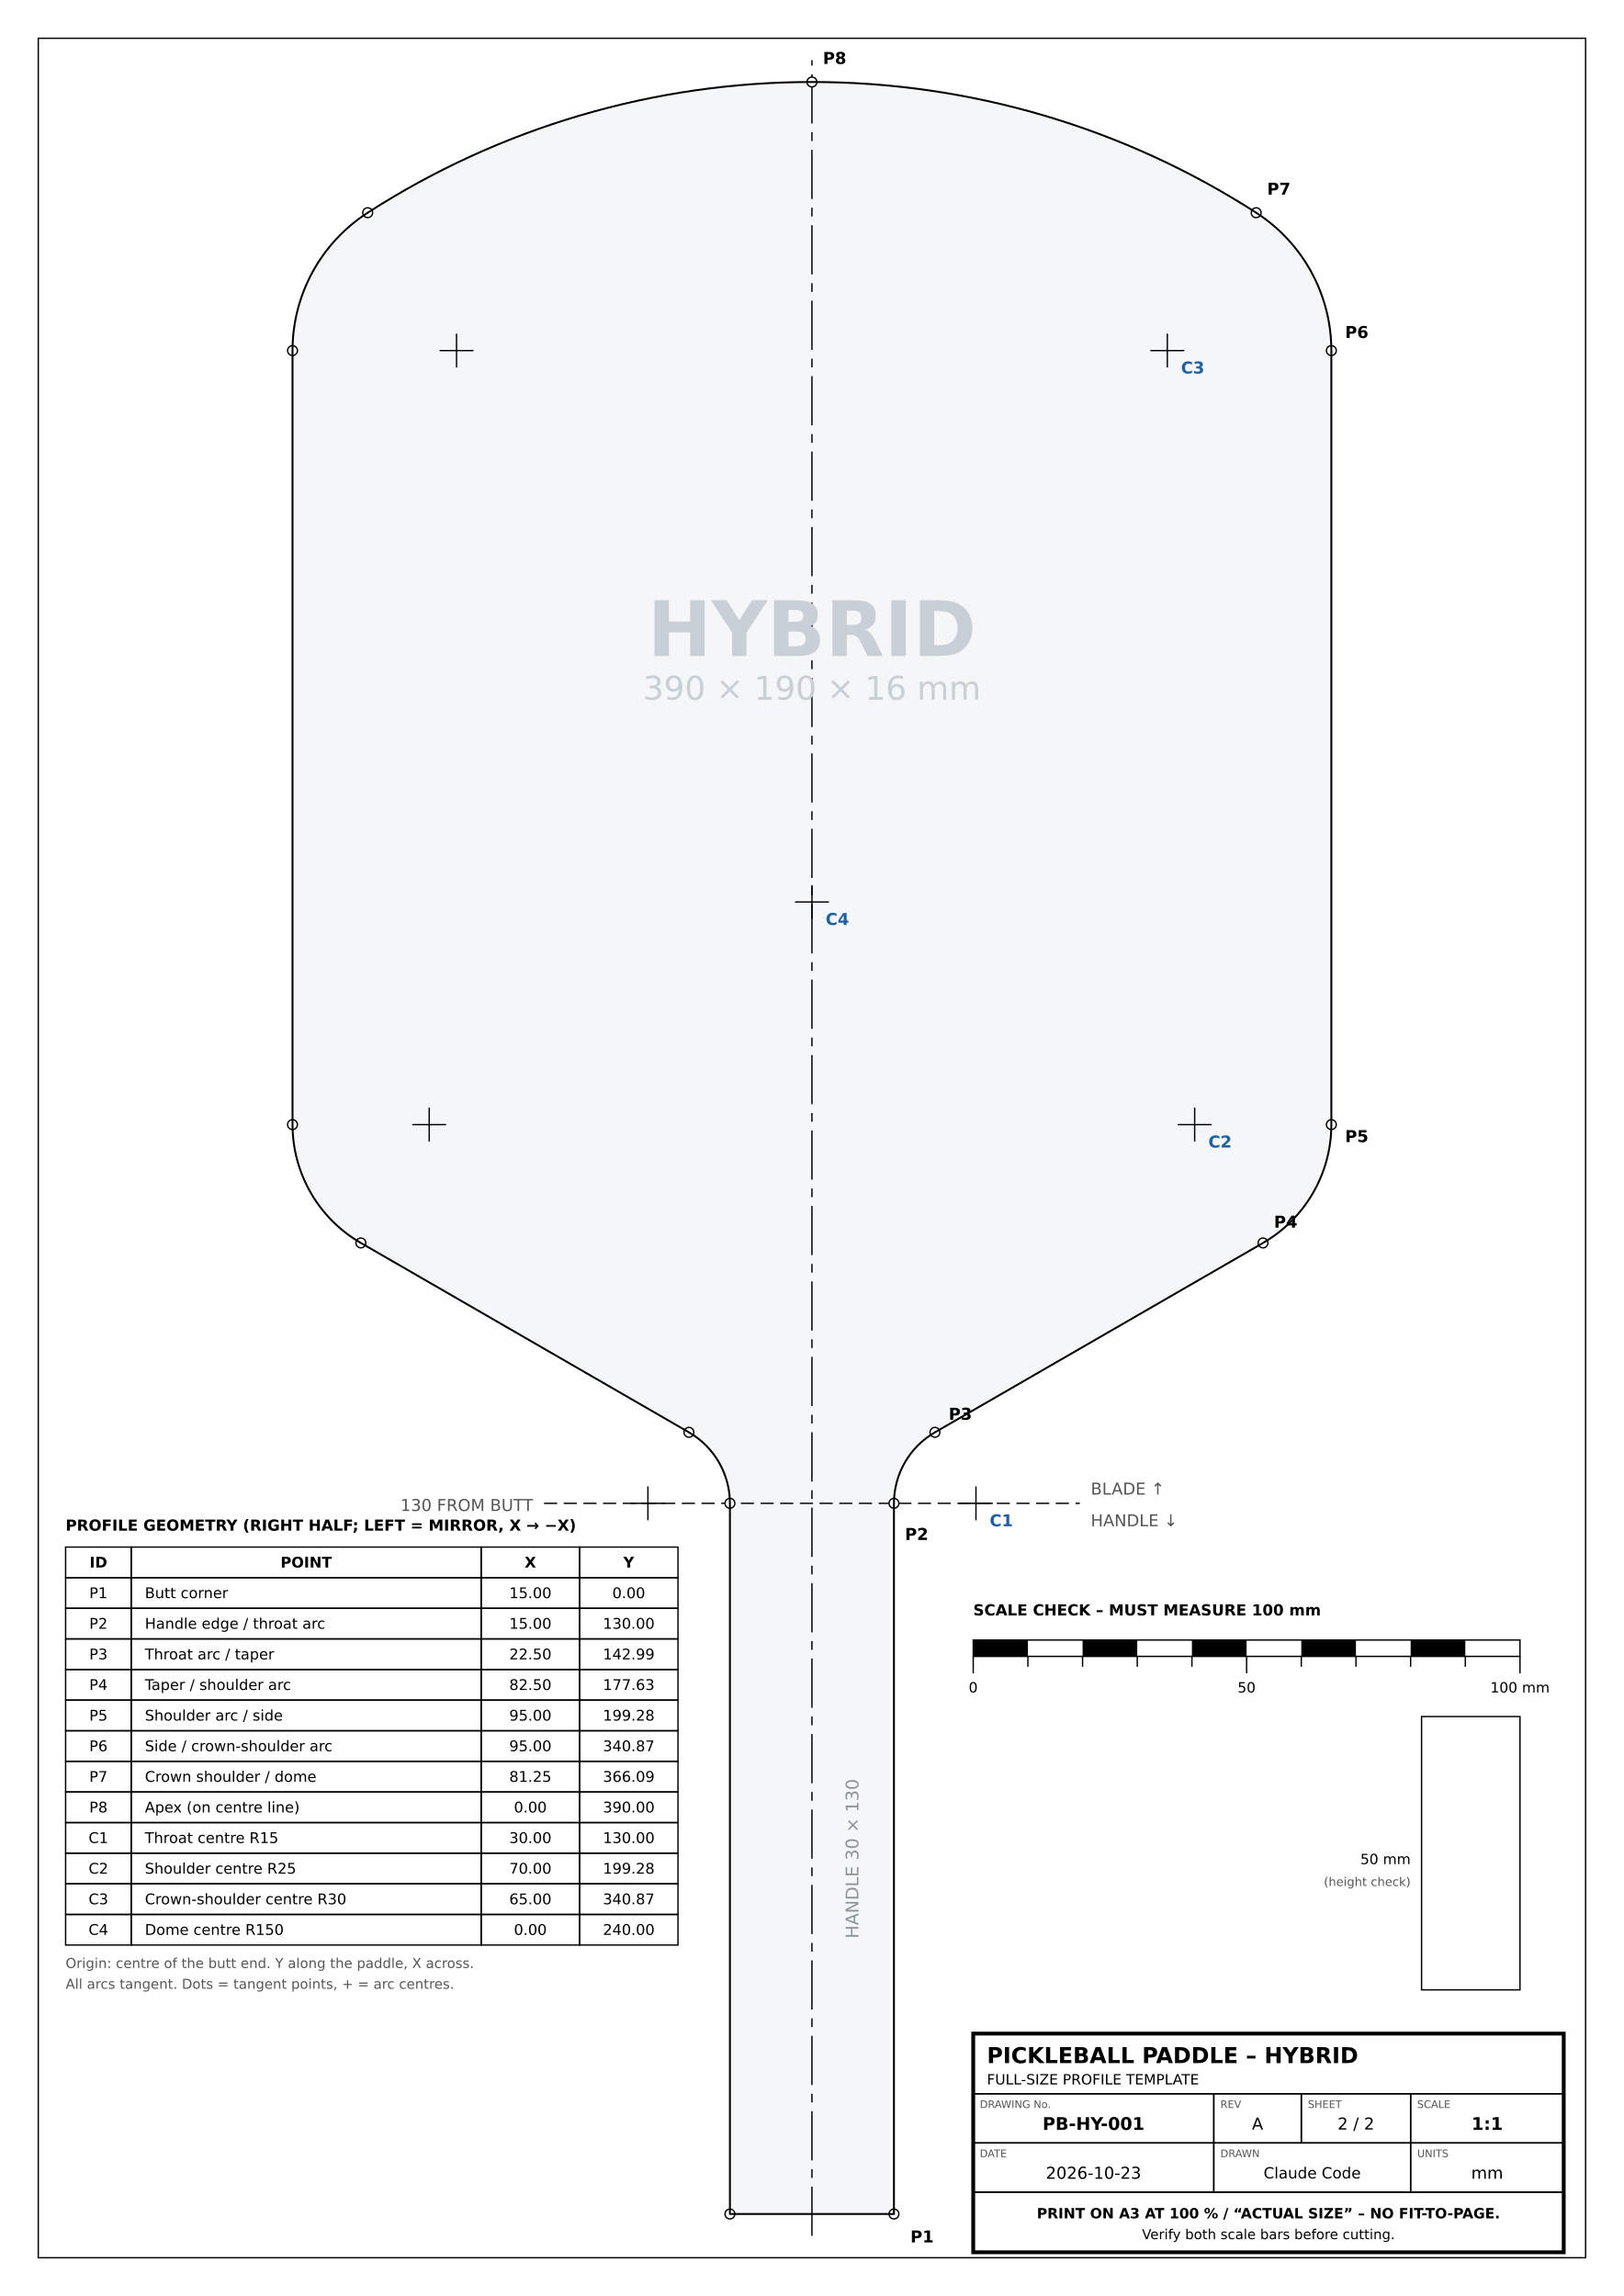
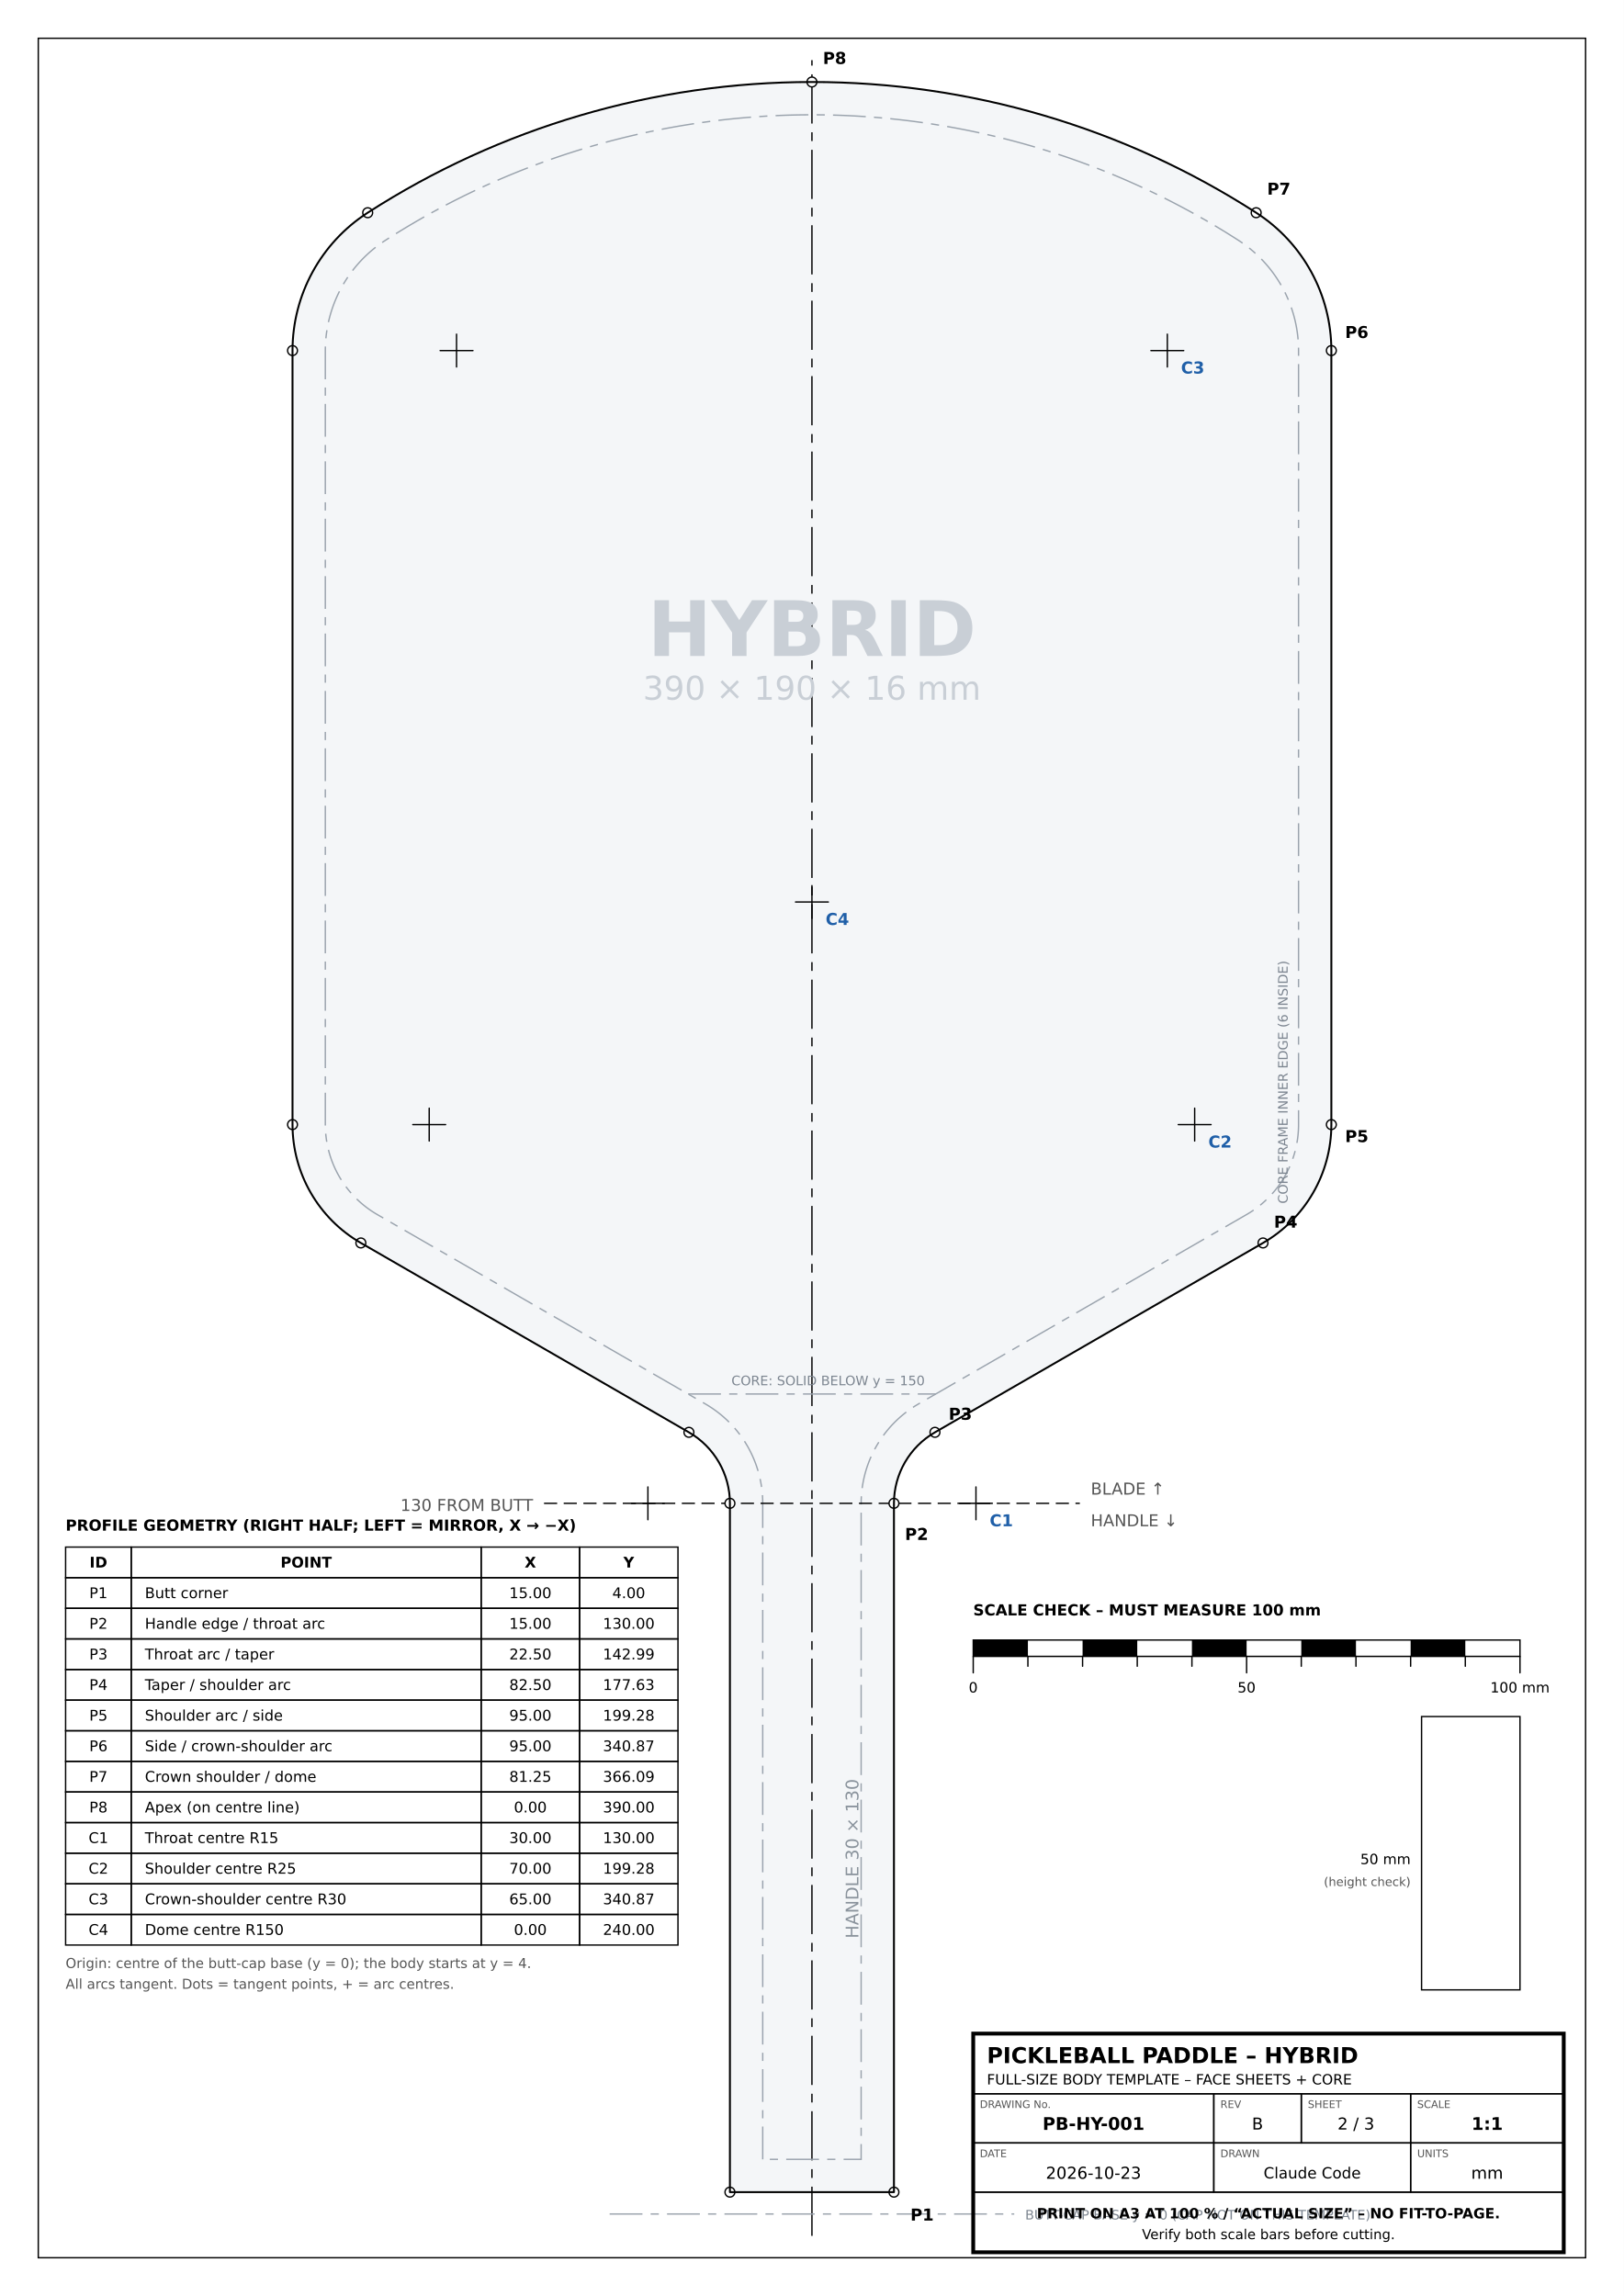
<svg xmlns="http://www.w3.org/2000/svg" width="297mm" height="420mm" viewBox="0 0 297 420">
  <defs>
    <style>
  .vis  { fill:none; stroke:#000; stroke-width:0.5; stroke-linejoin:round; stroke-linecap:round }
  .thin { fill:none; stroke:#000; stroke-width:0.25; stroke-linecap:round }
  .xthin{ fill:none; stroke:#000; stroke-width:0.13 }
  .ctr  { fill:none; stroke:#000; stroke-width:0.25; stroke-dasharray:9 1.6 1.6 1.6 }
  .hid  { fill:none; stroke:#000; stroke-width:0.25; stroke-dasharray:2.4 1.2 }
  .phan { fill:none; stroke:#000; stroke-width:0.25; stroke-dasharray:9 1.6 1.6 1.6 1.6 1.6 }
  .cut  { fill:none; stroke:#000; stroke-width:0.7; stroke-linecap:butt }
  .frame{ fill:none; stroke:#000; stroke-width:0.7 }
  .arrow{ fill:#000; stroke:none }
  text  { font-family:'DejaVu Sans', 'Liberation Sans', Arial, Helvetica, sans-serif }
</style>
  </defs>
  <rect x="0" y="0" width="297" height="420" fill="#fff" />
  <rect x="7" y="7" width="283" height="406" class="thin" />
-   <path d="M163.5,405 L163.5,275 A15,15 0 0 1 171,262.01 L231,227.369 A25,25 0 0 0 243.5,205.718 L243.5,64.129 A30,30 0 0 0 229.75,38.911 A150,150 0 0 0 148.5,15 A150,150 0 0 0 67.25,38.911 A30,30 0 0 0 53.5,64.129 L53.5,205.718 A25,25 0 0 0 66,227.369 L126,262.01 A15,15 0 0 1 133.5,275 L133.5,405 L163.5,405 Z" class="" fill="#f4f6f8" stroke="none" />
+   <path d="M163.5,401 L163.5,275 A15,15 0 0 1 171,262.01 L231,227.369 A25,25 0 0 0 243.5,205.718 L243.5,64.129 A30,30 0 0 0 229.75,38.911 A150,150 0 0 0 148.5,15 A150,150 0 0 0 67.25,38.911 A30,30 0 0 0 53.5,64.129 L53.5,205.718 A25,25 0 0 0 66,227.369 L126,262.01 A15,15 0 0 1 133.5,275 L133.5,401 L163.5,401 Z" class="" fill="#f4f6f8" stroke="none" />
  <line x1="148.5" y1="409" x2="148.5" y2="11" class="ctr" />
  <text x="148.5" y="120" font-size="14" text-anchor="middle" font-weight="bold" fill="#c9cfd6">HYBRID</text>
  <text x="148.5" y="128" font-size="6" text-anchor="middle" font-weight="normal" fill="#c9cfd6">390 × 190 × 16 mm</text>
  <text x="157" y="340" font-size="3.2" text-anchor="middle" font-weight="normal" fill="#8a939c" transform="rotate(-90 157 340)">HANDLE 30 × 130</text>
+   <line x1="111.5" y1="405" x2="185.5" y2="405" class="" fill="none" stroke="#9aa3ad" stroke-width="0.25" stroke-dasharray="6 1.5 1.5 1.5" />
+   <text x="187.5" y="406" font-size="2.4" text-anchor="start" font-weight="normal" fill="#7c8590">BUTT-CAP BASE y = 0 (CAP NOT ON THIS TEMPLATE)</text>
+   <polyline points="139.5,395 139.5,275 139.499,274.902 139.491,274.411 139.485,274.215 139.461,273.725 139.448,273.529 139.408,273.039 139.388,272.844 139.332,272.356 139.307,272.162 139.235,271.676 139.203,271.482 139.115,271 139.077,270.807 138.973,270.327 138.928,270.136 138.809,269.66 138.758,269.47 138.623,268.998 138.566,268.81 138.416,268.343 138.353,268.157 138.188,267.695 138.119,267.511 137.938,267.055 137.863,266.873 137.668,266.423 137.587,266.244 137.377,265.8 137.29,265.624 137.066,265.188 136.973,265.014 136.735,264.585 136.637,264.415 136.384,263.994 136.281,263.828 136.015,263.415 135.906,263.252 135.626,262.848 135.512,262.689 135.22,262.294 135.1,262.139 134.795,261.754 134.67,261.602 134.353,261.228 134.223,261.08 133.894,260.717 133.759,260.573 133.418,260.221 133.279,260.082 132.927,259.741 132.783,259.606 132.42,259.277 132.272,259.147 131.898,258.83 131.746,258.705 131.361,258.4 131.206,258.28 130.811,257.988 130.652,257.874 130.248,257.594 130.085,257.485 129.672,257.219 129.506,257.116 129.085,256.863 129,256.813 127.273,255.817 126.842,255.567 123.82,253.823 123.388,253.574 122.957,253.324 122.525,253.075 120.367,251.829 119.935,251.58 116.914,249.835 116.482,249.586 113.46,247.842 113.029,247.592 111.302,246.596 110.871,246.346 110.007,245.848 109.576,245.599 106.122,243.605 105.691,243.356 102.669,241.611 102.237,241.362 99.647,239.867 99.216,239.618 98.784,239.368 98.353,239.119 96.626,238.122 96.194,237.873 95.763,237.624 95.331,237.375 94.899,237.125 94.468,236.876 92.741,235.879 92.309,235.63 91.878,235.381 91.446,235.132 89.719,234.135 89.288,233.886 88.856,233.636 88.424,233.387 87.993,233.138 87.561,232.889 87.129,232.64 86.266,232.141 85.835,231.892 85.403,231.643 84.971,231.393 84.54,231.144 84.108,230.895 83.245,230.397 82.813,230.147 82.381,229.898 81.95,229.649 81.518,229.4 81.086,229.15 80.655,228.901 80.223,228.652 79.791,228.403 79.36,228.154 78.496,227.655 78.065,227.406 77.633,227.157 77.201,226.908 76.77,226.658 76.338,226.409 75.475,225.911 75.043,225.661 74.612,225.412 74.18,225.163 73.748,224.914 73.317,224.665 72.453,224.166 72.022,223.917 71.59,223.668 71.158,223.419 70.727,223.169 70.295,222.92 69.863,222.671 69.432,222.422 69.026,222.187 68.677,221.981 68.358,221.784 68.042,221.581 67.731,221.371 67.424,221.155 67.121,220.933 66.822,220.705 66.529,220.472 66.239,220.232 65.955,219.987 65.676,219.737 65.401,219.48 65.132,219.219 64.868,218.952 64.609,218.68 64.355,218.403 64.108,218.121 63.865,217.835 63.629,217.543 63.398,217.247 63.173,216.946 62.954,216.641 62.742,216.332 62.535,216.019 62.335,215.701 62.14,215.38 61.953,215.055 61.771,214.726 61.597,214.394 61.429,214.058 61.267,213.719 61.113,213.377 60.965,213.032 60.823,212.684 60.689,212.334 60.562,211.981 60.442,211.625 60.329,211.267 60.223,210.907 60.124,210.545 60.032,210.181 59.947,209.815 59.87,209.448 59.8,209.079 59.737,208.709 59.682,208.337 59.634,207.965 59.593,207.592 59.56,207.218 59.534,206.844 59.515,206.469 59.504,206.093 59.5,205.688 59.5,64.154 59.504,63.729 59.513,63.33 59.53,62.931 59.553,62.533 59.583,62.134 59.62,61.737 59.663,61.34 59.713,60.943 59.769,60.548 59.832,60.154 59.901,59.76 59.977,59.368 60.06,58.978 60.148,58.588 60.244,58.201 60.346,57.814 60.454,57.43 60.569,57.048 60.69,56.667 60.817,56.288 60.951,55.912 61.09,55.538 61.236,55.166 61.389,54.797 61.547,54.431 61.711,54.067 61.882,53.705 62.058,53.347 62.241,52.992 62.429,52.64 62.623,52.291 62.823,51.945 63.028,51.603 63.24,51.264 63.457,50.928 63.679,50.597 63.907,50.269 64.14,49.945 64.379,49.625 64.623,49.308 64.872,48.996 65.126,48.689 65.386,48.385 65.65,48.086 65.92,47.791 66.194,47.501 66.473,47.215 66.757,46.934 67.045,46.658 67.338,46.387 67.636,46.12 67.938,45.859 68.244,45.602 68.554,45.351 68.869,45.105 69.187,44.864 69.51,44.629 69.836,44.398 70.166,44.174 70.517,43.944 70.903,43.696 71.307,43.438 71.712,43.182 72.118,42.927 72.525,42.673 72.932,42.421 73.341,42.17 73.75,41.921 74.16,41.673 74.571,41.426 74.983,41.181 75.395,40.937 75.808,40.694 76.222,40.453 76.637,40.213 77.053,39.975 77.469,39.738 77.887,39.502 78.305,39.268 78.724,39.035 79.143,38.803 79.564,38.573 79.985,38.344 80.407,38.117 80.829,37.891 81.253,37.667 81.677,37.444 82.102,37.222 82.527,37.002 82.954,36.783 83.381,36.565 83.808,36.349 84.237,36.135 84.666,35.922 85.096,35.71 85.527,35.5 85.958,35.291 86.39,35.083 86.823,34.877 87.256,34.673 87.69,34.47 88.125,34.268 88.56,34.068 88.996,33.869 89.433,33.672 89.871,33.476 90.309,33.281 90.747,33.089 91.187,32.897 91.627,32.707 92.067,32.519 92.508,32.331 92.95,32.146 93.393,31.962 93.836,31.779 94.279,31.598 94.724,31.418 95.169,31.24 95.614,31.063 96.06,30.888 96.507,30.714 96.954,30.542 97.402,30.371 97.85,30.202 98.299,30.034 98.748,29.868 99.198,29.703 99.649,29.539 100.1,29.378 100.552,29.217 101.004,29.058 101.456,28.901 101.91,28.745 102.363,28.591 102.817,28.438 103.272,28.287 103.727,28.137 104.183,27.989 104.639,27.842 105.096,27.697 105.553,27.553 106.011,27.411 106.469,27.271 106.928,27.131 107.387,26.994 107.846,26.858 108.306,26.723 108.767,26.59 109.227,26.459 109.689,26.329 110.15,26.2 110.613,26.074 111.075,25.948 111.538,25.825 112.002,25.702 112.465,25.582 112.929,25.462 113.394,25.345 113.859,25.229 114.324,25.114 114.79,25.001 115.256,24.89 115.723,24.78 116.19,24.672 116.657,24.565 117.124,24.46 117.592,24.356 118.06,24.254 118.529,24.154 118.998,24.055 119.467,23.957 119.937,23.861 120.407,23.767 120.877,23.674 121.347,23.583 121.818,23.494 122.289,23.406 122.76,23.319 123.232,23.234 123.704,23.151 124.176,23.069 124.649,22.989 125.121,22.91 125.594,22.833 126.068,22.758 126.541,22.684 127.015,22.612 127.489,22.541 127.963,22.472 128.438,22.404 128.912,22.338 129.387,22.274 129.862,22.211 130.338,22.15 130.813,22.09 131.289,22.032 131.765,21.976 132.241,21.921 132.717,21.868 133.193,21.816 133.67,21.766 134.147,21.717 134.624,21.67 135.101,21.625 135.578,21.581 136.055,21.539 136.533,21.498 137.011,21.459 137.488,21.422 137.966,21.386 138.444,21.352 138.922,21.319 139.401,21.288 139.879,21.258 140.357,21.23 140.836,21.204 141.314,21.179 141.793,21.156 142.272,21.135 142.751,21.115 143.23,21.096 143.709,21.08 144.188,21.065 144.667,21.051 145.146,21.039 145.625,21.029 146.104,21.02 146.583,21.013 147.062,21.007 147.542,21.003 148.021,21.001 148.5,21 148.979,21.001 149.458,21.003 149.938,21.007 150.417,21.013 150.896,21.02 151.375,21.029 151.854,21.039 152.333,21.051 152.812,21.065 153.291,21.08 153.77,21.096 154.249,21.115 154.728,21.135 155.207,21.156 155.686,21.179 156.164,21.204 156.643,21.23 157.121,21.258 157.599,21.288 158.078,21.319 158.556,21.352 159.034,21.386 159.512,21.422 159.989,21.459 160.467,21.498 160.945,21.539 161.422,21.581 161.899,21.625 162.376,21.67 162.853,21.717 163.33,21.766 163.807,21.816 164.283,21.868 164.759,21.921 165.235,21.976 165.711,22.032 166.187,22.09 166.662,22.15 167.138,22.211 167.613,22.274 168.088,22.338 168.562,22.404 169.037,22.472 169.511,22.541 169.985,22.612 170.459,22.684 170.932,22.758 171.406,22.833 171.879,22.91 172.351,22.989 172.824,23.069 173.296,23.151 173.768,23.234 174.24,23.319 174.711,23.406 175.182,23.494 175.653,23.583 176.123,23.674 176.593,23.767 177.063,23.861 177.533,23.957 178.002,24.055 178.471,24.154 178.94,24.254 179.408,24.356 179.876,24.46 180.343,24.565 180.81,24.672 181.277,24.78 181.744,24.89 182.21,25.001 182.676,25.114 183.141,25.229 183.606,25.345 184.071,25.462 184.535,25.582 184.998,25.702 185.462,25.825 185.925,25.948 186.387,26.074 186.85,26.2 187.311,26.329 187.773,26.459 188.233,26.59 188.694,26.723 189.154,26.858 189.613,26.994 190.072,27.131 190.531,27.271 190.989,27.411 191.447,27.553 191.904,27.697 192.361,27.842 192.817,27.989 193.273,28.137 193.728,28.287 194.183,28.438 194.637,28.591 195.09,28.745 195.544,28.901 195.996,29.058 196.448,29.217 196.9,29.378 197.351,29.539 197.802,29.703 198.252,29.868 198.701,30.034 199.15,30.202 199.598,30.371 200.046,30.542 200.493,30.714 200.94,30.888 201.386,31.063 201.831,31.24 202.276,31.418 202.721,31.598 203.164,31.779 203.607,31.962 204.05,32.146 204.492,32.331 204.933,32.519 205.373,32.707 205.813,32.897 206.253,33.089 206.691,33.281 207.129,33.476 207.567,33.672 208.004,33.869 208.44,34.068 208.875,34.268 209.31,34.47 209.744,34.673 210.177,34.877 210.61,35.083 211.042,35.291 211.473,35.5 211.904,35.71 212.334,35.922 212.763,36.135 213.192,36.349 213.619,36.565 214.046,36.783 214.473,37.002 214.898,37.222 215.323,37.444 215.747,37.667 216.171,37.891 216.593,38.117 217.015,38.344 217.436,38.573 217.857,38.803 218.276,39.035 218.695,39.268 219.113,39.502 219.531,39.738 219.947,39.975 220.363,40.213 220.778,40.453 221.192,40.694 221.605,40.937 222.017,41.181 222.429,41.426 222.84,41.673 223.25,41.921 223.659,42.17 224.068,42.421 224.475,42.673 224.882,42.927 225.288,43.182 225.693,43.438 226.097,43.696 226.483,43.944 226.834,44.174 227.164,44.398 227.49,44.629 227.813,44.864 228.131,45.105 228.446,45.351 228.756,45.602 229.062,45.859 229.364,46.12 229.662,46.387 229.955,46.658 230.243,46.934 230.527,47.215 230.806,47.501 231.08,47.791 231.35,48.086 231.614,48.385 231.874,48.689 232.128,48.996 232.377,49.308 232.621,49.625 232.86,49.945 233.093,50.269 233.321,50.597 233.543,50.928 233.76,51.264 233.972,51.603 234.177,51.945 234.377,52.291 234.571,52.64 234.759,52.992 234.942,53.347 235.118,53.705 235.289,54.067 235.453,54.431 235.611,54.797 235.764,55.166 235.91,55.538 236.049,55.912 236.183,56.288 236.31,56.667 236.431,57.048 236.546,57.43 236.654,57.814 236.756,58.201 236.852,58.588 236.94,58.978 237.023,59.368 237.099,59.76 237.168,60.154 237.231,60.548 237.287,60.943 237.337,61.34 237.38,61.737 237.417,62.134 237.447,62.533 237.47,62.931 237.487,63.33 237.496,63.729 237.5,64.154 237.5,205.688 237.496,206.093 237.485,206.469 237.466,206.844 237.44,207.218 237.407,207.592 237.366,207.965 237.318,208.337 237.263,208.709 237.2,209.079 237.13,209.448 237.053,209.815 236.968,210.181 236.876,210.545 236.777,210.907 236.671,211.267 236.558,211.625 236.438,211.981 236.311,212.334 236.177,212.684 236.035,213.032 235.887,213.377 235.733,213.719 235.571,214.058 235.403,214.394 235.229,214.726 235.047,215.055 234.86,215.38 234.665,215.701 234.465,216.019 234.258,216.332 234.046,216.641 233.827,216.946 233.602,217.247 233.371,217.543 233.135,217.835 232.892,218.121 232.645,218.403 232.391,218.68 232.132,218.952 231.868,219.219 231.599,219.48 231.324,219.737 231.045,219.987 230.761,220.232 230.471,220.472 230.178,220.705 229.879,220.933 229.576,221.155 229.269,221.371 228.958,221.581 228.642,221.784 228.323,221.981 227.974,222.187 227.568,222.422 226.705,222.92 226.273,223.169 225.41,223.668 224.978,223.917 224.547,224.166 223.683,224.665 223.252,224.914 222.82,225.163 222.388,225.412 221.957,225.661 221.525,225.911 220.662,226.409 219.799,226.908 218.935,227.406 218.504,227.655 217.64,228.154 216.777,228.652 215.914,229.15 215.482,229.4 214.619,229.898 213.755,230.397 212.892,230.895 212.46,231.144 211.597,231.643 210.734,232.141 209.871,232.64 209.439,232.889 209.007,233.138 208.576,233.387 205.122,235.381 204.691,235.63 201.669,237.375 201.237,237.624 199.511,238.621 199.079,238.87 198.647,239.119 198.216,239.368 197.784,239.618 197.353,239.867 195.626,240.864 195.194,241.113 194.763,241.362 194.331,241.611 193.899,241.861 193.468,242.11 191.741,243.107 191.309,243.356 190.878,243.605 190.446,243.854 188.719,244.851 188.288,245.1 187.856,245.35 187.424,245.599 186.993,245.848 186.561,246.097 185.698,246.596 185.266,246.845 184.835,247.094 184.403,247.343 183.971,247.592 183.54,247.842 180.95,249.337 180.518,249.586 180.086,249.835 179.655,250.085 177.496,251.331 177.065,251.58 176.633,251.829 176.201,252.078 174.475,253.075 174.043,253.324 173.612,253.574 172.748,254.072 172.317,254.321 170.59,255.318 170.158,255.567 169.295,256.066 168.863,256.315 168.432,256.564 168,256.813 167.915,256.863 167.494,257.116 167.328,257.219 166.915,257.485 166.752,257.594 166.348,257.874 166.189,257.988 165.794,258.28 165.639,258.4 165.254,258.705 165.102,258.83 164.728,259.147 164.58,259.277 164.217,259.606 164.073,259.741 163.721,260.082 163.582,260.221 163.241,260.573 163.106,260.717 162.777,261.08 162.647,261.228 162.33,261.602 162.205,261.754 161.9,262.139 161.78,262.294 161.488,262.689 161.374,262.848 161.094,263.252 160.985,263.415 160.719,263.828 160.616,263.994 160.363,264.415 160.265,264.585 160.027,265.014 159.934,265.188 159.71,265.624 159.623,265.8 159.413,266.244 159.332,266.423 159.137,266.873 159.062,267.055 158.881,267.511 158.812,267.695 158.647,268.157 158.584,268.343 158.434,268.81 158.377,268.998 158.242,269.47 158.191,269.66 158.072,270.136 158.027,270.327 157.923,270.807 157.885,271 157.797,271.482 157.765,271.676 157.693,272.162 157.668,272.356 157.612,272.844 157.592,273.039 157.552,273.529 157.539,273.725 157.515,274.215 157.509,274.411 157.501,274.902 157.5,275 157.5,395 139.5,395" class="" fill="none" stroke="#9aa3ad" stroke-width="0.25" stroke-dasharray="6 1.5 1.5 1.5" />
+   <line x1="125.859" y1="255" x2="171.141" y2="255" class="" fill="none" stroke="#9aa3ad" stroke-width="0.25" stroke-dasharray="6 1.5 1.5 1.5" />
+   <text x="169.141" y="253.4" font-size="2.4" text-anchor="end" font-weight="normal" fill="#7c8590">CORE: SOLID BELOW y = 150</text>
+   <text x="235.5" y="175.718" font-size="2.4" text-anchor="end" font-weight="normal" fill="#7c8590" transform="rotate(-90 235.5 175.718)">CORE FRAME INNER EDGE (6 INSIDE)</text>
  <line x1="99.5" y1="275" x2="197.5" y2="275" class="hid" />
  <text x="199.5" y="273.4" font-size="3" text-anchor="start" font-weight="normal" fill="#555">BLADE ↑</text>
  <text x="199.5" y="279.2" font-size="3" text-anchor="start" font-weight="normal" fill="#555">HANDLE ↓</text>
  <text x="97.5" y="276.4" font-size="3" text-anchor="end" font-weight="normal" fill="#555">130 FROM BUTT</text>
-   <circle cx="163.5" cy="405" r="0.9" class="thin" style="fill:#fff" />
-   <circle cx="133.5" cy="405" r="0.9" class="thin" style="fill:#fff" />
+   <circle cx="163.5" cy="401" r="0.9" class="thin" style="fill:#fff" />
+   <circle cx="133.5" cy="401" r="0.9" class="thin" style="fill:#fff" />
  <circle cx="163.5" cy="275" r="0.9" class="thin" style="fill:#fff" />
  <circle cx="133.5" cy="275" r="0.9" class="thin" style="fill:#fff" />
  <circle cx="171" cy="262.01" r="0.9" class="thin" style="fill:#fff" />
  <circle cx="126" cy="262.01" r="0.9" class="thin" style="fill:#fff" />
  <circle cx="231" cy="227.369" r="0.9" class="thin" style="fill:#fff" />
  <circle cx="66" cy="227.369" r="0.9" class="thin" style="fill:#fff" />
  <circle cx="243.5" cy="205.718" r="0.9" class="thin" style="fill:#fff" />
  <circle cx="53.5" cy="205.718" r="0.9" class="thin" style="fill:#fff" />
  <circle cx="243.5" cy="64.129" r="0.9" class="thin" style="fill:#fff" />
  <circle cx="53.5" cy="64.129" r="0.9" class="thin" style="fill:#fff" />
  <circle cx="229.75" cy="38.911" r="0.9" class="thin" style="fill:#fff" />
  <circle cx="67.25" cy="38.911" r="0.9" class="thin" style="fill:#fff" />
  <circle cx="148.5" cy="15" r="0.9" class="thin" style="fill:#fff" />
  <line x1="175.5" y1="275" x2="181.5" y2="275" class="thin" />
  <line x1="178.5" y1="272" x2="178.5" y2="278" class="thin" />
  <line x1="115.5" y1="275" x2="121.5" y2="275" class="thin" />
  <line x1="118.5" y1="272" x2="118.5" y2="278" class="thin" />
  <line x1="215.5" y1="205.718" x2="221.5" y2="205.718" class="thin" />
  <line x1="218.5" y1="202.718" x2="218.5" y2="208.718" class="thin" />
  <line x1="75.5" y1="205.718" x2="81.5" y2="205.718" class="thin" />
  <line x1="78.5" y1="202.718" x2="78.5" y2="208.718" class="thin" />
  <line x1="210.5" y1="64.129" x2="216.5" y2="64.129" class="thin" />
  <line x1="213.5" y1="61.129" x2="213.5" y2="67.129" class="thin" />
  <line x1="80.5" y1="64.129" x2="86.5" y2="64.129" class="thin" />
  <line x1="83.5" y1="61.129" x2="83.5" y2="67.129" class="thin" />
  <line x1="145.5" y1="165" x2="151.5" y2="165" class="thin" />
  <line x1="148.5" y1="162" x2="148.5" y2="168" class="thin" />
-   <text x="166.5" y="410.2" font-size="3" text-anchor="start" font-weight="bold" fill="#000">P1</text>
+   <text x="166.5" y="406.2" font-size="3" text-anchor="start" font-weight="bold" fill="#000">P1</text>
  <text x="165.5" y="281.7" font-size="3" text-anchor="start" font-weight="bold" fill="#000">P2</text>
  <text x="173.5" y="259.71" font-size="3" text-anchor="start" font-weight="bold" fill="#000">P3</text>
  <text x="233" y="224.569" font-size="3" text-anchor="start" font-weight="bold" fill="#000">P4</text>
  <text x="246" y="208.918" font-size="3" text-anchor="start" font-weight="bold" fill="#000">P5</text>
  <text x="246" y="61.829" font-size="3" text-anchor="start" font-weight="bold" fill="#000">P6</text>
  <text x="231.75" y="35.611" font-size="3" text-anchor="start" font-weight="bold" fill="#000">P7</text>
  <text x="150.5" y="11.7" font-size="3" text-anchor="start" font-weight="bold" fill="#000">P8</text>
  <text x="181" y="279.2" font-size="3" text-anchor="start" font-weight="bold" fill="#1f5fa8">C1</text>
  <text x="221" y="209.918" font-size="3" text-anchor="start" font-weight="bold" fill="#1f5fa8">C2</text>
  <text x="216" y="68.329" font-size="3" text-anchor="start" font-weight="bold" fill="#1f5fa8">C3</text>
  <text x="151" y="169.2" font-size="3" text-anchor="start" font-weight="bold" fill="#1f5fa8">C4</text>
-   <path d="M163.5,405 L163.5,275 A15,15 0 0 1 171,262.01 L231,227.369 A25,25 0 0 0 243.5,205.718 L243.5,64.129 A30,30 0 0 0 229.75,38.911 A150,150 0 0 0 148.5,15 A150,150 0 0 0 67.25,38.911 A30,30 0 0 0 53.5,64.129 L53.5,205.718 A25,25 0 0 0 66,227.369 L126,262.01 A15,15 0 0 1 133.5,275 L133.5,405 L163.5,405 Z" class="" fill="none" stroke="#000" stroke-width="0.35" stroke-linejoin="round" />
+   <path d="M163.5,401 L163.5,275 A15,15 0 0 1 171,262.01 L231,227.369 A25,25 0 0 0 243.5,205.718 L243.5,64.129 A30,30 0 0 0 229.75,38.911 A150,150 0 0 0 148.5,15 A150,150 0 0 0 67.25,38.911 A30,30 0 0 0 53.5,64.129 L53.5,205.718 A25,25 0 0 0 66,227.369 L126,262.01 A15,15 0 0 1 133.5,275 L133.5,401 L163.5,401 Z" class="" fill="none" stroke="#000" stroke-width="0.35" stroke-linejoin="round" />
  <text x="12" y="280" font-size="2.8" text-anchor="start" font-weight="bold" fill="#000">PROFILE GEOMETRY (RIGHT HALF; LEFT = MIRROR, X → −X)</text>
  <rect x="12" y="283" width="12" height="5.6" class="thin" />
  <text x="18" y="286.745" font-size="2.7" text-anchor="middle" font-weight="bold" fill="#000">ID</text>
  <rect x="24" y="283" width="64" height="5.6" class="thin" />
  <text x="56" y="286.745" font-size="2.7" text-anchor="middle" font-weight="bold" fill="#000">POINT</text>
  <rect x="88" y="283" width="18" height="5.6" class="thin" />
  <text x="97" y="286.745" font-size="2.7" text-anchor="middle" font-weight="bold" fill="#000">X</text>
  <rect x="106" y="283" width="18" height="5.6" class="thin" />
  <text x="115" y="286.745" font-size="2.7" text-anchor="middle" font-weight="bold" fill="#000">Y</text>
  <rect x="12" y="288.6" width="12" height="5.6" class="thin" />
  <text x="18" y="292.345" font-size="2.7" text-anchor="middle" font-weight="normal" fill="#000">P1</text>
  <rect x="24" y="288.6" width="64" height="5.6" class="thin" />
  <text x="26.5" y="292.345" font-size="2.7" text-anchor="start" font-weight="normal" fill="#000">Butt corner</text>
  <rect x="88" y="288.6" width="18" height="5.6" class="thin" />
  <text x="97" y="292.345" font-size="2.7" text-anchor="middle" font-weight="normal" fill="#000">15.00</text>
  <rect x="106" y="288.6" width="18" height="5.6" class="thin" />
-   <text x="115" y="292.345" font-size="2.7" text-anchor="middle" font-weight="normal" fill="#000">0.00</text>
+   <text x="115" y="292.345" font-size="2.7" text-anchor="middle" font-weight="normal" fill="#000">4.00</text>
  <rect x="12" y="294.2" width="12" height="5.6" class="thin" />
  <text x="18" y="297.945" font-size="2.7" text-anchor="middle" font-weight="normal" fill="#000">P2</text>
  <rect x="24" y="294.2" width="64" height="5.6" class="thin" />
  <text x="26.5" y="297.945" font-size="2.7" text-anchor="start" font-weight="normal" fill="#000">Handle edge / throat arc</text>
  <rect x="88" y="294.2" width="18" height="5.6" class="thin" />
  <text x="97" y="297.945" font-size="2.7" text-anchor="middle" font-weight="normal" fill="#000">15.00</text>
  <rect x="106" y="294.2" width="18" height="5.6" class="thin" />
  <text x="115" y="297.945" font-size="2.7" text-anchor="middle" font-weight="normal" fill="#000">130.00</text>
  <rect x="12" y="299.8" width="12" height="5.6" class="thin" />
  <text x="18" y="303.545" font-size="2.7" text-anchor="middle" font-weight="normal" fill="#000">P3</text>
  <rect x="24" y="299.8" width="64" height="5.6" class="thin" />
  <text x="26.5" y="303.545" font-size="2.7" text-anchor="start" font-weight="normal" fill="#000">Throat arc / taper</text>
  <rect x="88" y="299.8" width="18" height="5.6" class="thin" />
  <text x="97" y="303.545" font-size="2.7" text-anchor="middle" font-weight="normal" fill="#000">22.50</text>
  <rect x="106" y="299.8" width="18" height="5.6" class="thin" />
  <text x="115" y="303.545" font-size="2.7" text-anchor="middle" font-weight="normal" fill="#000">142.99</text>
  <rect x="12" y="305.4" width="12" height="5.6" class="thin" />
  <text x="18" y="309.145" font-size="2.7" text-anchor="middle" font-weight="normal" fill="#000">P4</text>
  <rect x="24" y="305.4" width="64" height="5.6" class="thin" />
  <text x="26.5" y="309.145" font-size="2.7" text-anchor="start" font-weight="normal" fill="#000">Taper / shoulder arc</text>
  <rect x="88" y="305.4" width="18" height="5.6" class="thin" />
  <text x="97" y="309.145" font-size="2.7" text-anchor="middle" font-weight="normal" fill="#000">82.50</text>
  <rect x="106" y="305.4" width="18" height="5.6" class="thin" />
  <text x="115" y="309.145" font-size="2.7" text-anchor="middle" font-weight="normal" fill="#000">177.63</text>
  <rect x="12" y="311" width="12" height="5.6" class="thin" />
  <text x="18" y="314.745" font-size="2.7" text-anchor="middle" font-weight="normal" fill="#000">P5</text>
  <rect x="24" y="311" width="64" height="5.6" class="thin" />
  <text x="26.5" y="314.745" font-size="2.7" text-anchor="start" font-weight="normal" fill="#000">Shoulder arc / side</text>
  <rect x="88" y="311" width="18" height="5.6" class="thin" />
  <text x="97" y="314.745" font-size="2.7" text-anchor="middle" font-weight="normal" fill="#000">95.00</text>
  <rect x="106" y="311" width="18" height="5.6" class="thin" />
  <text x="115" y="314.745" font-size="2.7" text-anchor="middle" font-weight="normal" fill="#000">199.28</text>
  <rect x="12" y="316.6" width="12" height="5.6" class="thin" />
  <text x="18" y="320.345" font-size="2.7" text-anchor="middle" font-weight="normal" fill="#000">P6</text>
  <rect x="24" y="316.6" width="64" height="5.6" class="thin" />
  <text x="26.5" y="320.345" font-size="2.7" text-anchor="start" font-weight="normal" fill="#000">Side / crown-shoulder arc</text>
  <rect x="88" y="316.6" width="18" height="5.6" class="thin" />
  <text x="97" y="320.345" font-size="2.7" text-anchor="middle" font-weight="normal" fill="#000">95.00</text>
  <rect x="106" y="316.6" width="18" height="5.6" class="thin" />
  <text x="115" y="320.345" font-size="2.7" text-anchor="middle" font-weight="normal" fill="#000">340.87</text>
  <rect x="12" y="322.2" width="12" height="5.6" class="thin" />
  <text x="18" y="325.945" font-size="2.7" text-anchor="middle" font-weight="normal" fill="#000">P7</text>
  <rect x="24" y="322.2" width="64" height="5.6" class="thin" />
  <text x="26.5" y="325.945" font-size="2.7" text-anchor="start" font-weight="normal" fill="#000">Crown shoulder / dome</text>
  <rect x="88" y="322.2" width="18" height="5.6" class="thin" />
  <text x="97" y="325.945" font-size="2.7" text-anchor="middle" font-weight="normal" fill="#000">81.25</text>
  <rect x="106" y="322.2" width="18" height="5.6" class="thin" />
  <text x="115" y="325.945" font-size="2.7" text-anchor="middle" font-weight="normal" fill="#000">366.09</text>
  <rect x="12" y="327.8" width="12" height="5.6" class="thin" />
  <text x="18" y="331.545" font-size="2.7" text-anchor="middle" font-weight="normal" fill="#000">P8</text>
  <rect x="24" y="327.8" width="64" height="5.6" class="thin" />
  <text x="26.5" y="331.545" font-size="2.7" text-anchor="start" font-weight="normal" fill="#000">Apex (on centre line)</text>
  <rect x="88" y="327.8" width="18" height="5.6" class="thin" />
  <text x="97" y="331.545" font-size="2.7" text-anchor="middle" font-weight="normal" fill="#000">0.00</text>
  <rect x="106" y="327.8" width="18" height="5.6" class="thin" />
  <text x="115" y="331.545" font-size="2.7" text-anchor="middle" font-weight="normal" fill="#000">390.00</text>
  <rect x="12" y="333.4" width="12" height="5.6" class="thin" />
  <text x="18" y="337.145" font-size="2.7" text-anchor="middle" font-weight="normal" fill="#000">C1</text>
  <rect x="24" y="333.4" width="64" height="5.6" class="thin" />
  <text x="26.5" y="337.145" font-size="2.7" text-anchor="start" font-weight="normal" fill="#000">Throat centre  R15</text>
  <rect x="88" y="333.4" width="18" height="5.6" class="thin" />
  <text x="97" y="337.145" font-size="2.7" text-anchor="middle" font-weight="normal" fill="#000">30.00</text>
  <rect x="106" y="333.4" width="18" height="5.6" class="thin" />
  <text x="115" y="337.145" font-size="2.7" text-anchor="middle" font-weight="normal" fill="#000">130.00</text>
  <rect x="12" y="339" width="12" height="5.6" class="thin" />
  <text x="18" y="342.745" font-size="2.7" text-anchor="middle" font-weight="normal" fill="#000">C2</text>
  <rect x="24" y="339" width="64" height="5.6" class="thin" />
  <text x="26.5" y="342.745" font-size="2.7" text-anchor="start" font-weight="normal" fill="#000">Shoulder centre  R25</text>
  <rect x="88" y="339" width="18" height="5.6" class="thin" />
  <text x="97" y="342.745" font-size="2.7" text-anchor="middle" font-weight="normal" fill="#000">70.00</text>
  <rect x="106" y="339" width="18" height="5.6" class="thin" />
  <text x="115" y="342.745" font-size="2.7" text-anchor="middle" font-weight="normal" fill="#000">199.28</text>
  <rect x="12" y="344.6" width="12" height="5.6" class="thin" />
  <text x="18" y="348.345" font-size="2.7" text-anchor="middle" font-weight="normal" fill="#000">C3</text>
  <rect x="24" y="344.6" width="64" height="5.6" class="thin" />
  <text x="26.5" y="348.345" font-size="2.7" text-anchor="start" font-weight="normal" fill="#000">Crown-shoulder centre  R30</text>
  <rect x="88" y="344.6" width="18" height="5.6" class="thin" />
  <text x="97" y="348.345" font-size="2.7" text-anchor="middle" font-weight="normal" fill="#000">65.00</text>
  <rect x="106" y="344.6" width="18" height="5.6" class="thin" />
  <text x="115" y="348.345" font-size="2.7" text-anchor="middle" font-weight="normal" fill="#000">340.87</text>
  <rect x="12" y="350.2" width="12" height="5.6" class="thin" />
  <text x="18" y="353.945" font-size="2.7" text-anchor="middle" font-weight="normal" fill="#000">C4</text>
  <rect x="24" y="350.2" width="64" height="5.6" class="thin" />
  <text x="26.5" y="353.945" font-size="2.7" text-anchor="start" font-weight="normal" fill="#000">Dome centre  R150</text>
  <rect x="88" y="350.2" width="18" height="5.6" class="thin" />
  <text x="97" y="353.945" font-size="2.7" text-anchor="middle" font-weight="normal" fill="#000">0.00</text>
  <rect x="106" y="350.2" width="18" height="5.6" class="thin" />
  <text x="115" y="353.945" font-size="2.7" text-anchor="middle" font-weight="normal" fill="#000">240.00</text>
-   <text x="12" y="360" font-size="2.5" text-anchor="start" font-weight="normal" fill="#555">Origin: centre of the butt end. Y along the paddle, X across.</text>
+   <text x="12" y="360" font-size="2.5" text-anchor="start" font-weight="normal" fill="#555">Origin: centre of the butt-cap base (y = 0); the body starts at y = 4.</text>
  <text x="12" y="363.8" font-size="2.5" text-anchor="start" font-weight="normal" fill="#555">All arcs tangent. Dots = tangent points, + = arc centres.</text>
  <text x="178" y="295.5" font-size="2.8" text-anchor="start" font-weight="bold" fill="#000">SCALE CHECK – MUST MEASURE 100 mm</text>
  <rect x="178" y="300" width="100" height="3" class="thin" />
  <line x1="178" y1="303" x2="178" y2="306" class="thin" />
  <line x1="188" y1="303" x2="188" y2="304.8" class="thin" />
  <line x1="198" y1="303" x2="198" y2="304.8" class="thin" />
  <line x1="208" y1="303" x2="208" y2="304.8" class="thin" />
  <line x1="218" y1="303" x2="218" y2="304.8" class="thin" />
  <line x1="228" y1="303" x2="228" y2="306" class="thin" />
  <line x1="238" y1="303" x2="238" y2="304.8" class="thin" />
  <line x1="248" y1="303" x2="248" y2="304.8" class="thin" />
  <line x1="258" y1="303" x2="258" y2="304.8" class="thin" />
  <line x1="268" y1="303" x2="268" y2="304.8" class="thin" />
  <line x1="278" y1="303" x2="278" y2="306" class="thin" />
  <rect x="178" y="300" width="10" height="3" class="" fill="#000" />
  <rect x="198" y="300" width="10" height="3" class="" fill="#000" />
  <rect x="218" y="300" width="10" height="3" class="" fill="#000" />
  <rect x="238" y="300" width="10" height="3" class="" fill="#000" />
  <rect x="258" y="300" width="10" height="3" class="" fill="#000" />
  <text x="178" y="309.6" font-size="2.6" text-anchor="middle" font-weight="normal" fill="#000">0</text>
  <text x="228" y="309.6" font-size="2.6" text-anchor="middle" font-weight="normal" fill="#000">50</text>
  <text x="278" y="309.6" font-size="2.6" text-anchor="middle" font-weight="normal" fill="#000">100 mm</text>
  <rect x="260" y="314" width="18" height="50" class="thin" />
  <text x="258" y="341" font-size="2.6" text-anchor="end" font-weight="normal" fill="#000">50 mm</text>
  <text x="258" y="345" font-size="2.2" text-anchor="end" font-weight="normal" fill="#555">(height check)</text>
  <rect x="178" y="372" width="108" height="40" class="frame" />
  <rect x="178" y="372" width="108" height="11" class="thin" />
  <text x="180.5" y="377.4" font-size="4" text-anchor="start" font-weight="bold" fill="#000">PICKLEBALL PADDLE – HYBRID</text>
-   <text x="180.5" y="381.3" font-size="2.6" text-anchor="start" font-weight="normal" fill="#000">FULL-SIZE PROFILE TEMPLATE</text>
+   <text x="180.5" y="381.3" font-size="2.6" text-anchor="start" font-weight="normal" fill="#000">FULL-SIZE BODY TEMPLATE – FACE SHEETS + CORE</text>
  <rect x="178" y="383" width="44" height="9" class="thin" />
  <text x="179.2" y="385.6" font-size="1.9" text-anchor="start" font-weight="normal" fill="#555">DRAWING No.</text>
  <text x="200" y="389.62" font-size="3.2" text-anchor="middle" font-weight="bold" fill="#000">PB-HY-001</text>
  <rect x="222" y="383" width="16" height="9" class="thin" />
  <text x="223.2" y="385.6" font-size="1.9" text-anchor="start" font-weight="normal" fill="#555">REV</text>
-   <text x="230" y="389.55" font-size="3" text-anchor="middle" font-weight="normal" fill="#000">A</text>
+   <text x="230" y="389.55" font-size="3" text-anchor="middle" font-weight="normal" fill="#000">B</text>
  <rect x="238" y="383" width="20" height="9" class="thin" />
  <text x="239.2" y="385.6" font-size="1.9" text-anchor="start" font-weight="normal" fill="#555">SHEET</text>
-   <text x="248" y="389.55" font-size="3" text-anchor="middle" font-weight="normal" fill="#000">2 / 2</text>
+   <text x="248" y="389.55" font-size="3" text-anchor="middle" font-weight="normal" fill="#000">2 / 3</text>
  <rect x="258" y="383" width="28" height="9" class="thin" />
  <text x="259.2" y="385.6" font-size="1.9" text-anchor="start" font-weight="normal" fill="#555">SCALE</text>
  <text x="272" y="389.62" font-size="3.2" text-anchor="middle" font-weight="bold" fill="#000">1:1</text>
  <rect x="178" y="392" width="44" height="9" class="thin" />
  <text x="179.2" y="394.6" font-size="1.9" text-anchor="start" font-weight="normal" fill="#555">DATE</text>
  <text x="200" y="398.55" font-size="3" text-anchor="middle" font-weight="normal" fill="#000">2026-10-23</text>
  <rect x="222" y="392" width="36" height="9" class="thin" />
  <text x="223.2" y="394.6" font-size="1.9" text-anchor="start" font-weight="normal" fill="#555">DRAWN</text>
  <text x="240" y="398.48" font-size="2.8" text-anchor="middle" font-weight="normal" fill="#000">Claude Code</text>
  <rect x="258" y="392" width="28" height="9" class="thin" />
  <text x="259.2" y="394.6" font-size="1.9" text-anchor="start" font-weight="normal" fill="#555">UNITS</text>
  <text x="272" y="398.55" font-size="3" text-anchor="middle" font-weight="normal" fill="#000">mm</text>
  <rect x="178" y="401" width="108" height="11" class="thin" />
  <text x="232" y="405.8" font-size="2.6" text-anchor="middle" font-weight="bold" fill="#000">PRINT ON A3 AT 100 % / “ACTUAL SIZE” – NO FIT-TO-PAGE.</text>
  <text x="232" y="409.6" font-size="2.5" text-anchor="middle" font-weight="normal" fill="#000">Verify both scale bars before cutting.</text>
</svg>
